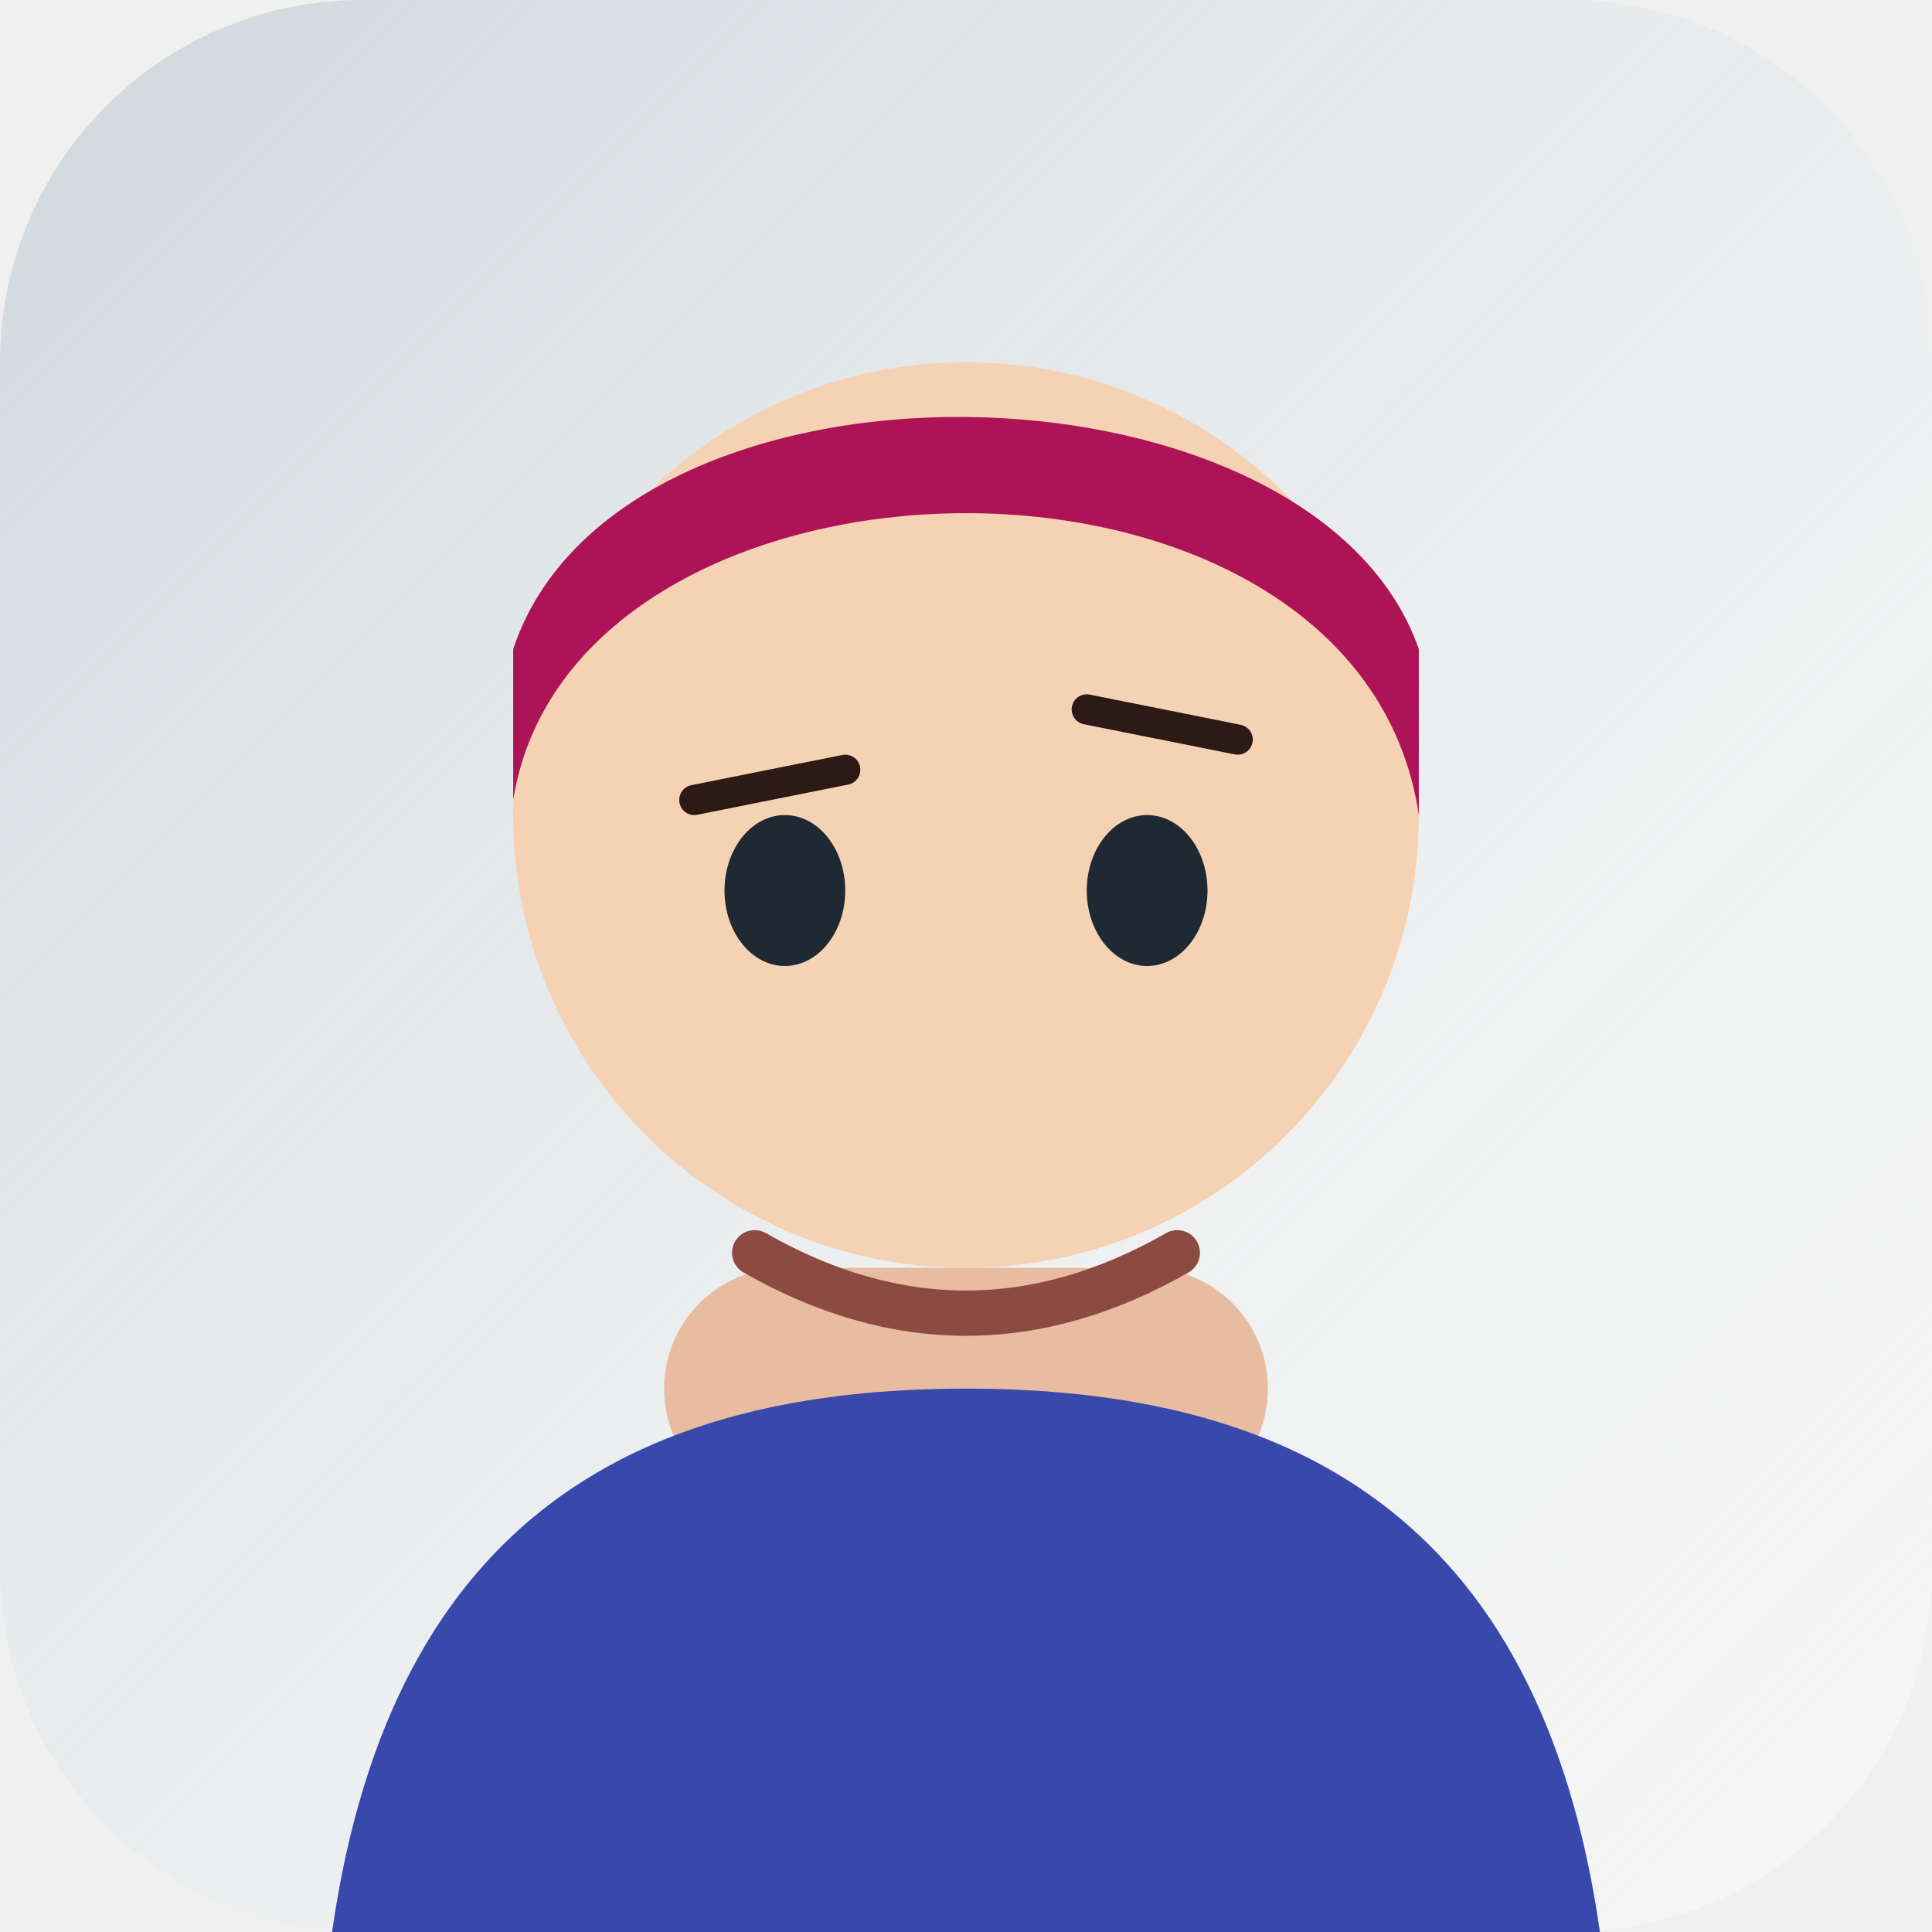
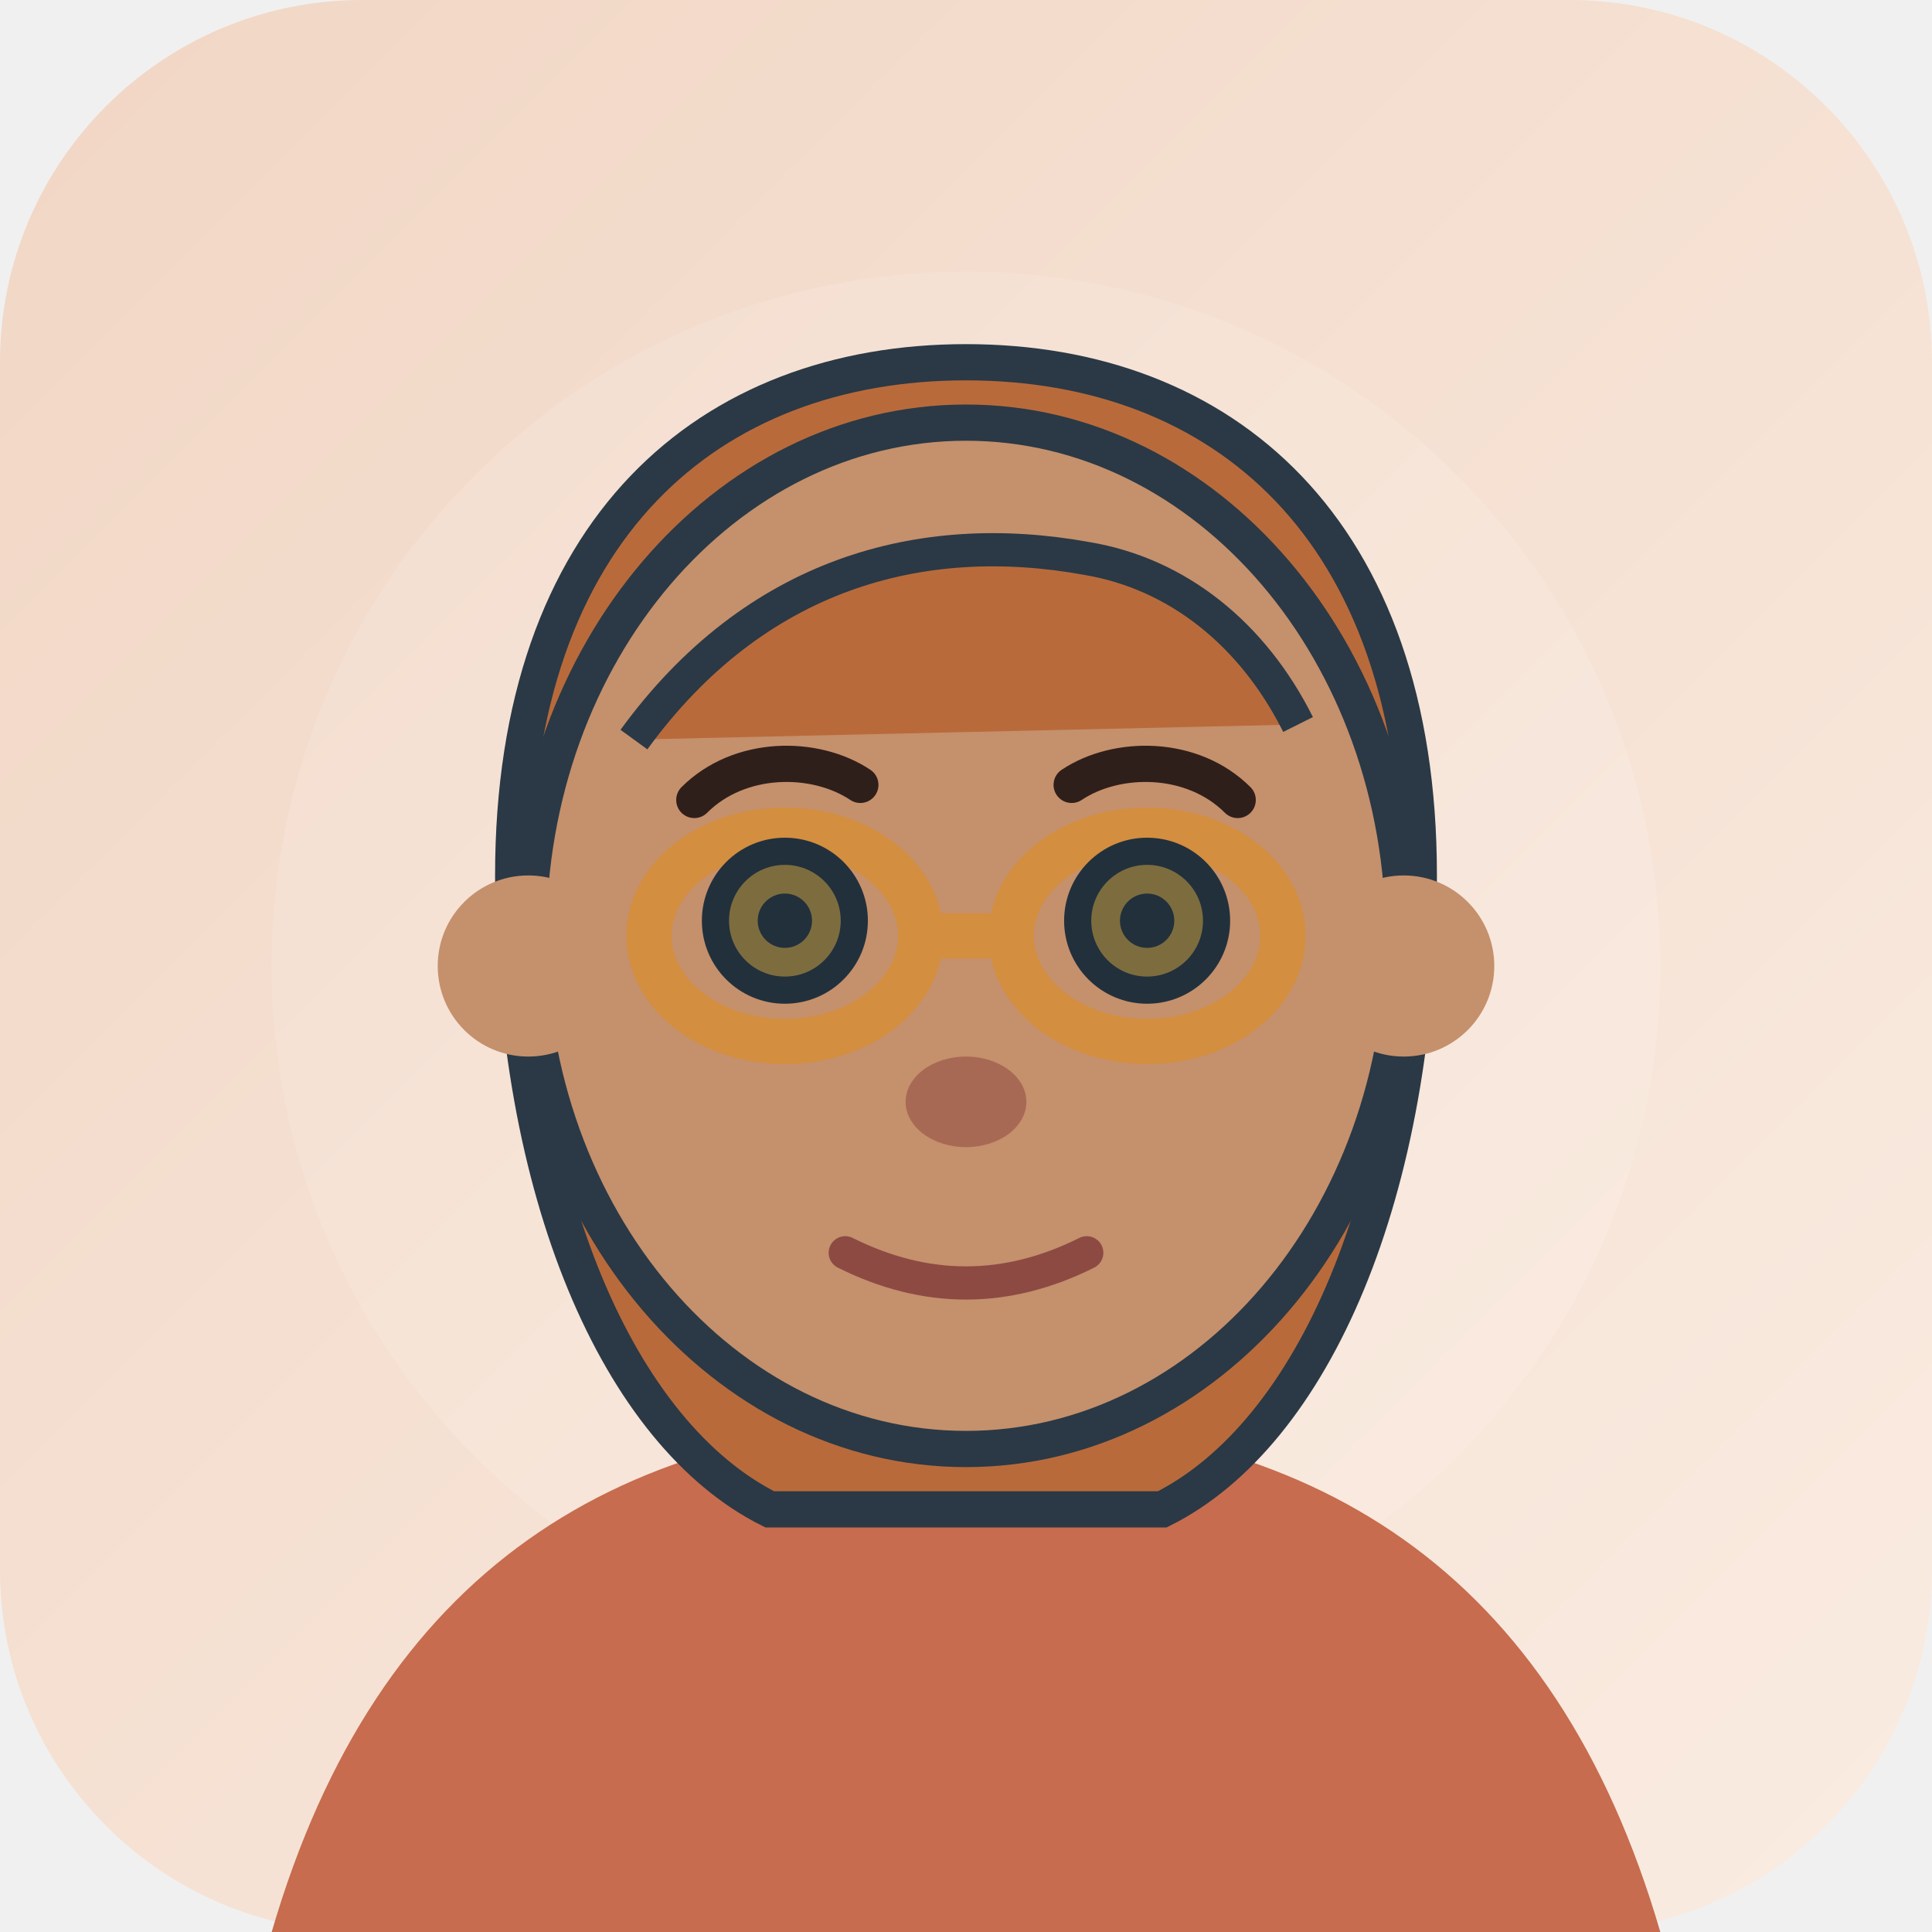
<svg xmlns="http://www.w3.org/2000/svg" width="128" height="128" viewBox="0 0 128 128" role="img" aria-labelledby="title-20 desc-20">
  <defs>
    <linearGradient id="bg-20" x1="0" y1="0" x2="1" y2="1">
-       <stop offset="0%" stop-color="#CFD8DC" />
-       <stop offset="100%" stop-color="#FFFFFF" stop-opacity="0.35" />
+       <stop offset="0%" stop-color="#F1D6C4" />
+       <stop offset="100%" stop-color="#FAECE2" />
    </linearGradient>
  </defs>
  <rect width="128" height="128" rx="24" fill="url(#bg-20)" />
-   <circle cx="64" cy="54" r="30" fill="#F6D2B5" />
-   <path d="M34 53 C38 28, 90 27, 94 54 L94 43 C87 23, 41 22, 34 43 Z" fill="#AD1457" />
-   <rect x="44" y="84" width="40" height="16" rx="8" fill="#E7BCA1" />
-   <path d="M22 128 C26 100, 43 92, 64 92 C85 92, 102 100, 106 128 Z" fill="#3949AB" />
-   <ellipse cx="52" cy="59" rx="4" ry="5" fill="#1F2933" />
-   <ellipse cx="76" cy="59" rx="4" ry="5" fill="#1F2933" />
-   <path d="M50 83 Q64 91 78 83" stroke="#8D4A43" stroke-width="3" fill="none" stroke-linecap="round" />
-   <path d="M46 53 L56 51" stroke="#2C1A16" stroke-width="2" stroke-linecap="round" />
-   <path d="M72 47 L82 49" stroke="#2C1A16" stroke-width="2" stroke-linecap="round" />
+   <circle cx="64" cy="64" r="46" fill="#FFFFFF" opacity="0.12" />
+   <path d="M18 128 C25 104 41 94 64 94 C87 94 103 104 110 128 Z" fill="#C76C4E" />
+   <rect x="57" y="84" width="14" height="16" rx="7" fill="#C5906C" />
+   <path d="M34 58 C34 35 47 24 64 24 C81 24 94 35 94 58 C94 79 87 95 77 100 H51 C41 95 34 79 34 58 Z" fill="#B96A3B" stroke="#2A3945" stroke-width="2.4" />
+   <ellipse cx="64" cy="62" rx="29" ry="34" fill="#C5906C" stroke="#2A3945" stroke-width="2.4" />
+   <circle cx="35" cy="64" r="6" fill="#C5906C" />
+   <circle cx="93" cy="64" r="6" fill="#C5906C" />
+   <path d="M42 49 C50 38 61 35 72 37 C78 38 83 42 86 48" fill="#B96A3B" stroke="#2A3945" stroke-width="2.2" />
+   <ellipse cx="52" cy="62" rx="9" ry="7" fill="none" stroke="#D38E3F" stroke-width="3" />
+   <ellipse cx="76" cy="62" rx="9" ry="7" fill="none" stroke="#D38E3F" stroke-width="3" />
+   <path d="M61 62 H67" stroke="#D38E3F" stroke-width="3" stroke-linecap="round" />
+   <path d="M46 53 C49 50 54 50 57 52" stroke="#2F1F1A" stroke-width="2.4" fill="none" stroke-linecap="round" />
+   <path d="M71 52 C74 50 79 50 82 53" stroke="#2F1F1A" stroke-width="2.4" fill="none" stroke-linecap="round" />
+   <circle cx="52" cy="61" r="4.6" fill="#7D6D3E" stroke="#22303C" stroke-width="1.8" />
+   <circle cx="76" cy="61" r="4.6" fill="#7D6D3E" stroke="#22303C" stroke-width="1.8" />
+   <circle cx="52" cy="61" r="1.8" fill="#22303C" />
+   <circle cx="76" cy="61" r="1.8" fill="#22303C" />
+   <ellipse cx="64" cy="73" rx="4" ry="3" fill="#A86954" />
+   <path d="M56 83 Q64 87 72 83" stroke="#8D4A43" stroke-width="2.2" fill="none" stroke-linecap="round" />
</svg>
